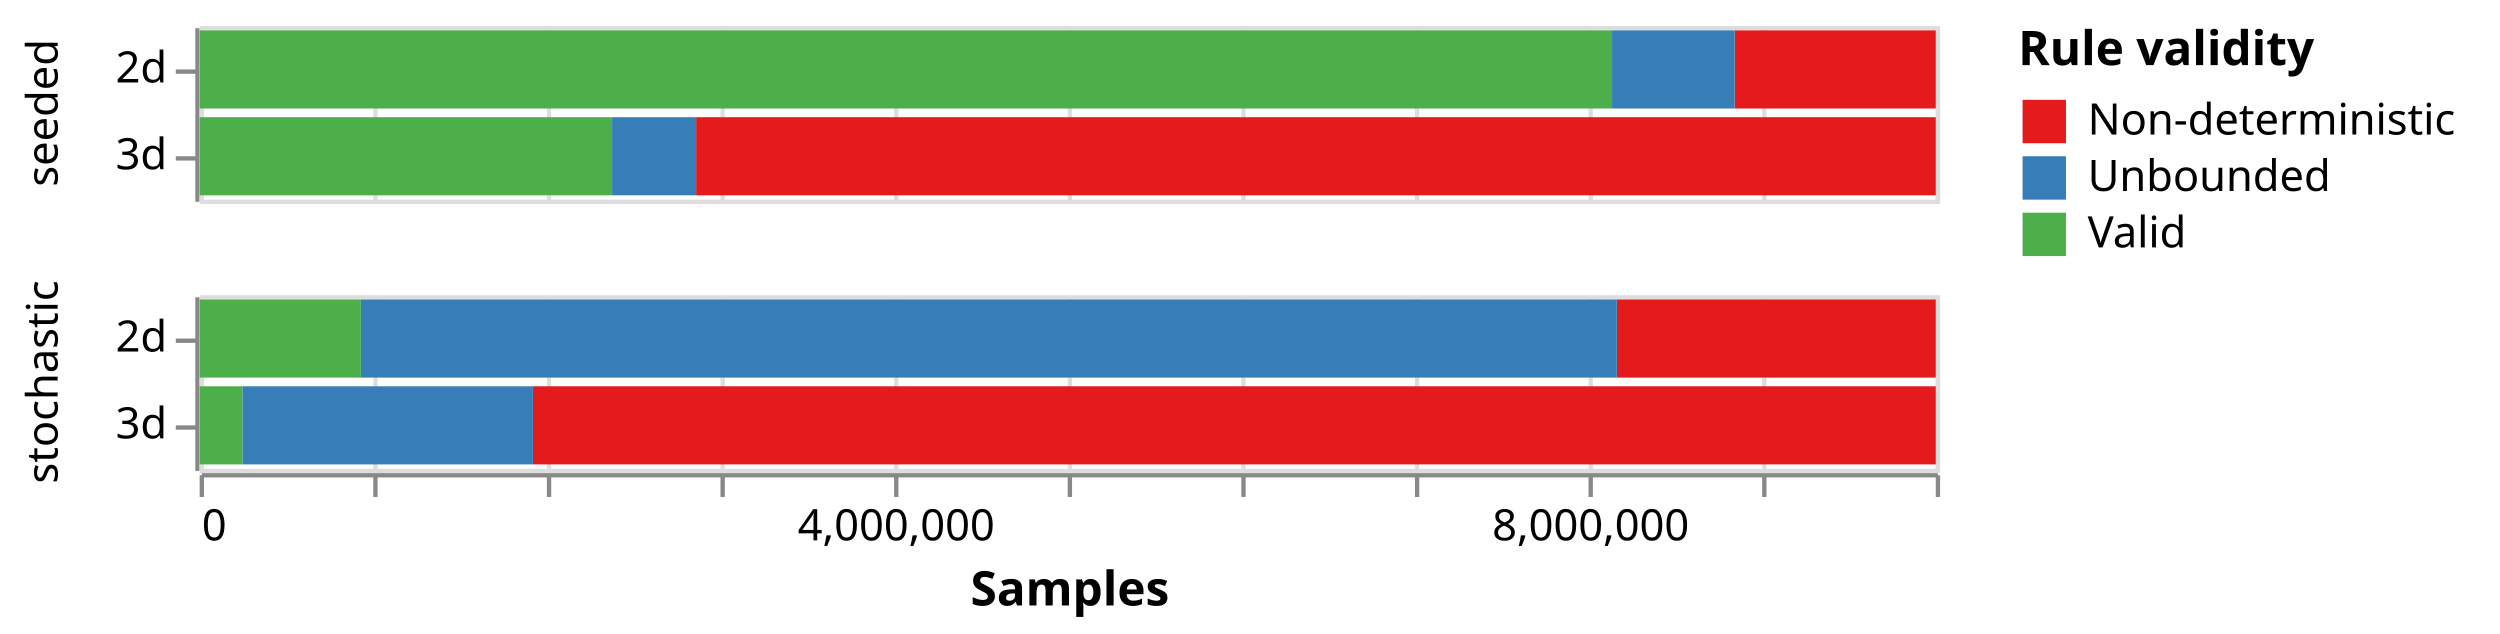
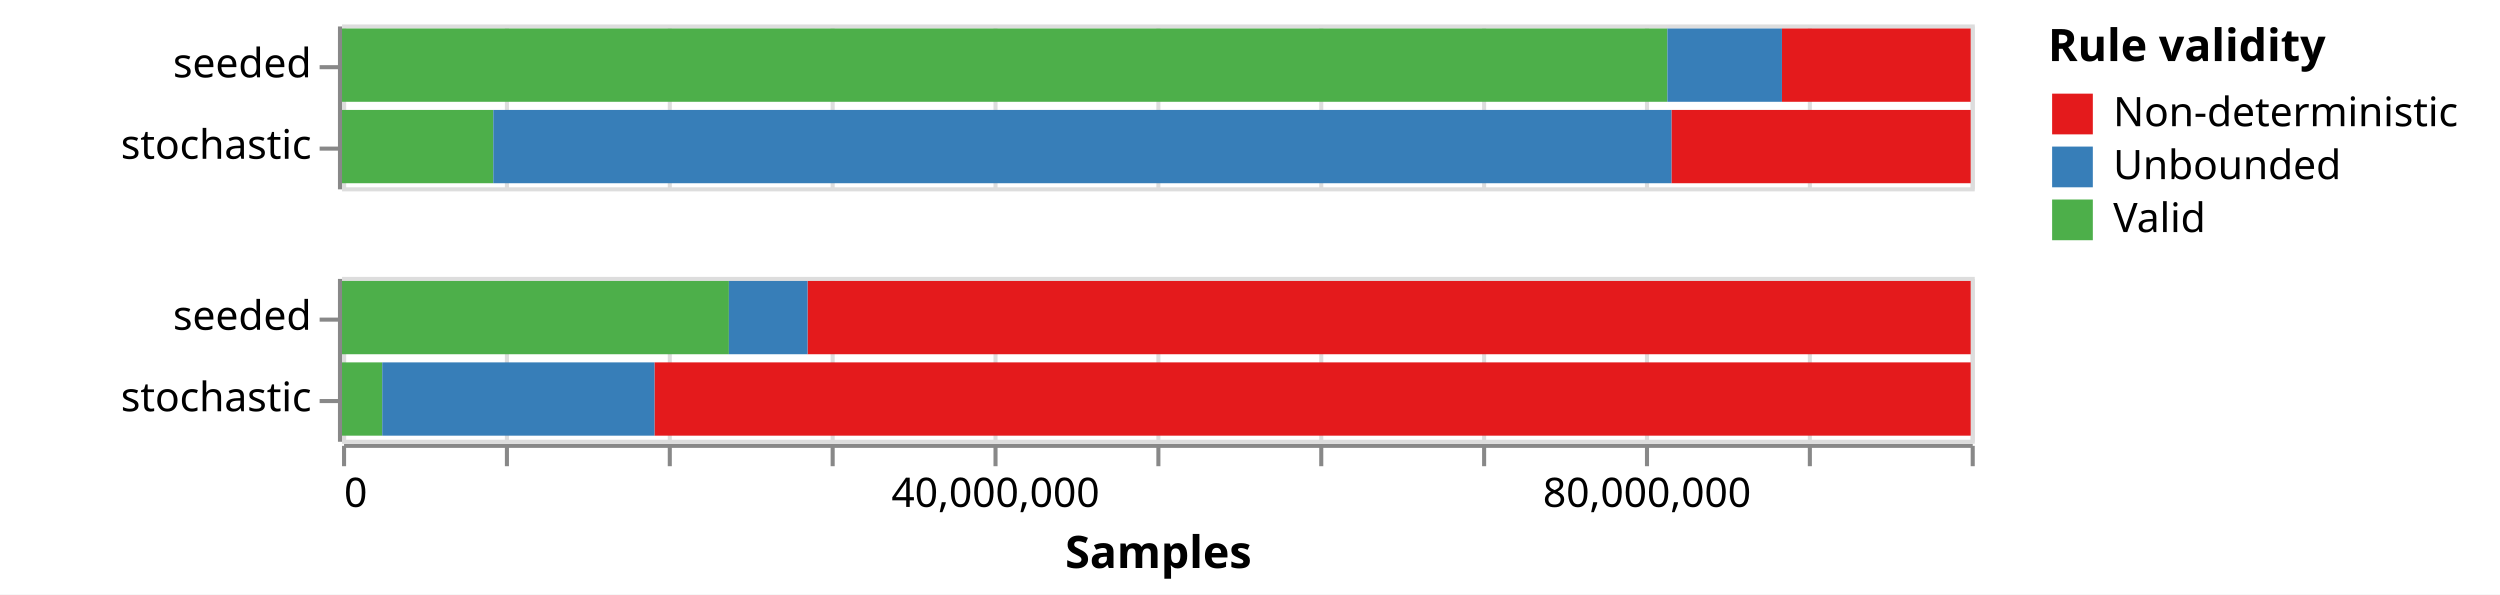
- <svg xmlns="http://www.w3.org/2000/svg" version="1.1" class="marks" width="576" height="146" viewBox="0 0 576 146">
-   <rect width="576" height="146" fill="white" />
-   <g fill="none" stroke-miterlimit="10" transform="translate(46,6)">
-     <g class="mark-group role-frame root" role="graphics-object" aria-roledescription="group mark container">
-       <g transform="translate(0,0)">
-         <path class="background" aria-hidden="true" d="M0,0h0v0h0Z" />
-         <g>
-           <g class="mark-group role-row-header row_header" role="graphics-object" aria-roledescription="group mark container">
-             <g transform="translate(-1,0)">
-               <path class="background" aria-hidden="true" d="M0,0h0v40h0Z" />
-               <g>
-                 <g class="mark-group role-axis" role="graphics-symbol" aria-roledescription="axis" aria-label="Y-axis for a discrete scale with 2 values: 2d, 3d">
-                   <g transform="translate(0.5,0.5)">
-                     <path class="background" aria-hidden="true" d="M0,0h0v0h0Z" pointer-events="none" />
-                     <g>
-                       <g class="mark-rule role-axis-tick" pointer-events="none">
-                         <line transform="translate(0,10)" x2="-5" y2="0" stroke="#888" stroke-width="1" opacity="1" />
-                         <line transform="translate(0,30)" x2="-5" y2="0" stroke="#888" stroke-width="1" opacity="1" />
+ <svg xmlns="http://www.w3.org/2000/svg" version="1.1" class="marks" width="614" height="146" viewBox="0 0 614 146" id="svg378">
+   <defs id="defs382" />
+   <rect width="614" height="146" fill="white" id="rect2" />
+   <g fill="none" stroke-miterlimit="10" transform="translate(84,6)" id="g376">
+     <g id="g372">
+       <path id="path4" d="M 0,0 V 0 Z" aria-hidden="true" class="background" />
+       <g id="g368">
+         <g id="g102" aria-roledescription="group mark container" role="graphics-object" class="mark-group role-row-header row_header">
+           <path class="background" aria-hidden="true" d="m -1,0 v 0 40 0 z" id="path6" />
+           <g id="g32" aria-label="Y-axis for a discrete scale with 2 values: seeded, stochastic" aria-roledescription="axis" role="graphics-symbol" class="mark-group role-axis" transform="translate(-1)">
+             <g id="g30" transform="translate(0.5,0.5)">
+               <path id="path8" pointer-events="none" d="M 0,0 Z" aria-hidden="true" class="background" />
+               <g id="g26">
+                 <g id="g14" pointer-events="none" class="mark-rule role-axis-tick">
+                   <line style="opacity:1;stroke:#888888;stroke-width:1" y1="0" x1="0" id="line10" y2="0" x2="-5" transform="translate(0,10)" />
+                   <line style="opacity:1;stroke:#888888;stroke-width:1" y1="0" x1="0" id="line12" y2="0" x2="-5" transform="translate(0,30)" />
+                 </g>
+                 <g id="g20" pointer-events="none" class="mark-text role-axis-label">
+                   <text style="font-size:10px;font-family:sans-serif;text-anchor:end;opacity:1;fill:#000000" id="text16" font-size="10px" transform="translate(-7,12.5)">seeded</text>
+                   <text style="font-size:10px;font-family:sans-serif;text-anchor:end;opacity:1;fill:#000000" id="text18" font-size="10px" transform="translate(-7,32.5)">stochastic</text>
+                 </g>
+                 <g id="g24" pointer-events="none" class="mark-rule role-axis-domain">
+                   <line style="opacity:1;stroke:#888888;stroke-width:1" y1="0" x1="0" id="line22" y2="40" x2="0" />
+                 </g>
+               </g>
+               <path style="display:none" id="path28" display="none" pointer-events="none" d="" aria-hidden="true" class="foreground" />
+             </g>
+           </g>
+           <g id="g46" class="mark-group role-title" transform="rotate(90,-88.06253,5.587891)">
+             <g id="g44" transform="translate(-77.63334,20)">
+               <path id="path34" pointer-events="none" d="M 0,0 Z" aria-hidden="true" class="background" />
+               <g id="g40">
+                 <g id="g38" pointer-events="none" aria-label="Title text '2d'" aria-roledescription="title" role="graphics-symbol" class="mark-text role-title-text">
+                   <text style="font-size:10px;font-family:sans-serif;text-anchor:middle;opacity:1;fill:#000000" id="text36" font-size="10px" transform="rotate(-90,4,-4)">2d</text>
+                 </g>
+               </g>
+               <path style="display:none" id="path42" display="none" pointer-events="none" d="" aria-hidden="true" class="foreground" />
+             </g>
+           </g>
+           <path class="foreground" aria-hidden="true" d="" display="none" id="path50" style="display:none" />
+           <path class="background" aria-hidden="true" d="m -1,62 v 0 40 0 z" id="path54" />
+           <g id="g80" aria-label="Y-axis for a discrete scale with 2 values: seeded, stochastic" aria-roledescription="axis" role="graphics-symbol" class="mark-group role-axis" transform="translate(-1,62)">
+             <g id="g78" transform="translate(0.5,0.5)">
+               <path id="path56" pointer-events="none" d="M 0,0 Z" aria-hidden="true" class="background" />
+               <g id="g74">
+                 <g id="g62" pointer-events="none" class="mark-rule role-axis-tick">
+                   <line style="opacity:1;stroke:#888888;stroke-width:1" y1="0" x1="0" id="line58" y2="0" x2="-5" transform="translate(0,10)" />
+                   <line style="opacity:1;stroke:#888888;stroke-width:1" y1="0" x1="0" id="line60" y2="0" x2="-5" transform="translate(0,30)" />
+                 </g>
+                 <g id="g68" pointer-events="none" class="mark-text role-axis-label">
+                   <text style="font-size:10px;font-family:sans-serif;text-anchor:end;opacity:1;fill:#000000" id="text64" font-size="10px" transform="translate(-7,12.5)">seeded</text>
+                   <text style="font-size:10px;font-family:sans-serif;text-anchor:end;opacity:1;fill:#000000" id="text66" font-size="10px" transform="translate(-7,32.5)">stochastic</text>
+                 </g>
+                 <g id="g72" pointer-events="none" class="mark-rule role-axis-domain">
+                   <line style="opacity:1;stroke:#888888;stroke-width:1" y1="0" x1="0" id="line70" y2="40" x2="0" />
+                 </g>
+               </g>
+               <path style="display:none" id="path76" display="none" pointer-events="none" d="" aria-hidden="true" class="foreground" />
+             </g>
+           </g>
+           <g id="g94" class="mark-group role-title" transform="rotate(90,-119.0625,36.57324)">
+             <g id="g92" transform="translate(-77.63334,20)">
+               <path id="path82" pointer-events="none" d="M 0,0 Z" aria-hidden="true" class="background" />
+               <g id="g88">
+                 <g id="g86" pointer-events="none" aria-label="Title text '3d'" aria-roledescription="title" role="graphics-symbol" class="mark-text role-title-text">
+                   <text style="font-size:10px;font-family:sans-serif;text-anchor:middle;opacity:1;fill:#000000" id="text84" font-size="10px" transform="rotate(-90,4,-4)">3d</text>
+                 </g>
+               </g>
+               <path style="display:none" id="path90" display="none" pointer-events="none" d="" aria-hidden="true" class="foreground" />
+             </g>
+           </g>
+           <path class="foreground" aria-hidden="true" d="" display="none" id="path98" style="display:none" />
+         </g>
+         <g id="g178" aria-roledescription="group mark container" role="graphics-object" class="mark-group role-column-footer column_footer">
+           <g id="g176" transform="translate(0,103)">
+             <path id="path104" d="M 0,0 H 400 V 0 Z" aria-hidden="true" class="background" />
+             <g id="g172">
+               <g id="g170" aria-label="X-axis titled 'Samples' for a linear scale with values from 0 to 100,000,000" aria-roledescription="axis" role="graphics-symbol" class="mark-group role-axis">
+                 <g id="g168" transform="translate(0.5,0.5)">
+                   <path id="path106" pointer-events="none" d="M 0,0 V 0 Z" aria-hidden="true" class="background" />
+                   <g id="g164">
+                     <g id="g130" pointer-events="none" class="mark-rule role-axis-tick">
+                       <line style="opacity:1;stroke:#888888;stroke-width:1" y1="0" x1="0" id="line108" y2="5" x2="0" />
+                       <line style="opacity:1;stroke:#888888;stroke-width:1" y1="0" x1="0" id="line110" y2="5" x2="0" transform="translate(40)" />
+                       <line style="opacity:1;stroke:#888888;stroke-width:1" y1="0" x1="0" id="line112" y2="5" x2="0" transform="translate(80)" />
+                       <line style="opacity:1;stroke:#888888;stroke-width:1" y1="0" x1="0" id="line114" y2="5" x2="0" transform="translate(120)" />
+                       <line style="opacity:1;stroke:#888888;stroke-width:1" y1="0" x1="0" id="line116" y2="5" x2="0" transform="translate(160)" />
+                       <line style="opacity:1;stroke:#888888;stroke-width:1" y1="0" x1="0" id="line118" y2="5" x2="0" transform="translate(200)" />
+                       <line style="opacity:1;stroke:#888888;stroke-width:1" y1="0" x1="0" id="line120" y2="5" x2="0" transform="translate(240)" />
+                       <line style="opacity:1;stroke:#888888;stroke-width:1" y1="0" x1="0" id="line122" y2="5" x2="0" transform="translate(280)" />
+                       <line style="opacity:1;stroke:#888888;stroke-width:1" y1="0" x1="0" id="line124" y2="5" x2="0" transform="translate(320)" />
+                       <line style="opacity:1;stroke:#888888;stroke-width:1" y1="0" x1="0" id="line126" y2="5" x2="0" transform="translate(360)" />
+                       <line style="opacity:1;stroke:#888888;stroke-width:1" y1="0" x1="0" id="line128" y2="5" x2="0" transform="translate(400)" />
+                     </g>
+                     <g id="g154" pointer-events="none" class="mark-text role-axis-label">
+                       <text style="font-size:10px;font-family:sans-serif;text-anchor:start;opacity:1;fill:#000000" id="text132" font-size="10px" transform="translate(0,15)">0</text>
+                       <text style="font-size:10px;font-family:sans-serif;text-anchor:middle;opacity:0;fill:#000000" id="text134" font-size="10px" transform="translate(40,15)">10,000,000</text>
+                       <text style="font-size:10px;font-family:sans-serif;text-anchor:middle;opacity:0;fill:#000000" id="text136" font-size="10px" transform="translate(80,15)">20,000,000</text>
+                       <text style="font-size:10px;font-family:sans-serif;text-anchor:middle;opacity:0;fill:#000000" id="text138" font-size="10px" transform="translate(120,15)">30,000,000</text>
+                       <text style="font-size:10px;font-family:sans-serif;text-anchor:middle;opacity:1;fill:#000000" id="text140" font-size="10px" transform="translate(160,15)">40,000,000</text>
+                       <text style="font-size:10px;font-family:sans-serif;text-anchor:middle;opacity:0;fill:#000000" id="text142" font-size="10px" transform="translate(200,15)">50,000,000</text>
+                       <text style="font-size:10px;font-family:sans-serif;text-anchor:middle;opacity:0;fill:#000000" id="text144" font-size="10px" transform="translate(240,15)">60,000,000</text>
+                       <text style="font-size:10px;font-family:sans-serif;text-anchor:middle;opacity:0;fill:#000000" id="text146" font-size="10px" transform="translate(280,15)">70,000,000</text>
+                       <text style="font-size:10px;font-family:sans-serif;text-anchor:middle;opacity:1;fill:#000000" id="text148" font-size="10px" transform="translate(320,15)">80,000,000</text>
+                       <text style="font-size:10px;font-family:sans-serif;text-anchor:middle;opacity:0;fill:#000000" id="text150" font-size="10px" transform="translate(360,15)">90,000,000</text>
+                       <text style="font-size:10px;font-family:sans-serif;text-anchor:end;opacity:0;fill:#000000" id="text152" font-size="10px" transform="translate(400,15)">100,000,000</text>
+                     </g>
+                     <g id="g158" pointer-events="none" class="mark-rule role-axis-domain">
+                       <line style="opacity:1;stroke:#888888;stroke-width:1" y1="0" x1="0" id="line156" y2="0" x2="400" />
+                     </g>
+                     <g id="g162" pointer-events="none" class="mark-text role-axis-title">
+                       <text style="font-weight:bold;font-size:11px;font-family:sans-serif;text-anchor:middle;opacity:1;fill:#000000" id="text160" font-weight="bold" font-size="11px" transform="translate(200,30)">Samples</text>
+                     </g>
+                   </g>
+                   <path style="display:none" id="path166" display="none" pointer-events="none" d="" aria-hidden="true" class="foreground" />
+                 </g>
+               </g>
+             </g>
+             <path style="display:none" id="path174" display="none" d="" aria-hidden="true" class="foreground" />
+           </g>
+         </g>
+         <g id="g292" aria-roledescription="group mark container" role="graphics-object" class="mark-group role-scope cell">
+           <g id="g234">
+             <path style="stroke:#dddddd" id="path180" d="m 0.5,0.5 h 400 v 40 H 0.5 Z" aria-hidden="true" class="background" />
+             <g id="g230">
+               <g id="g214" aria-label="X-axis for a linear scale with values from 0 to 100,000,000" aria-roledescription="axis" role="graphics-symbol" class="mark-group role-axis">
+                 <g id="g212" transform="translate(0.5,40.5)">
+                   <path id="path182" pointer-events="none" d="M 0,0 V 0 Z" aria-hidden="true" class="background" />
+                   <g id="g208">
+                     <g id="g206" pointer-events="none" class="mark-rule role-axis-grid">
+                       <line style="opacity:1;stroke:#dddddd;stroke-width:1" y1="0" x1="0" id="line184" y2="-40" x2="0" />
+                       <line style="opacity:1;stroke:#dddddd;stroke-width:1" y1="0" x1="0" id="line186" y2="-40" x2="0" transform="translate(40)" />
+                       <line style="opacity:1;stroke:#dddddd;stroke-width:1" y1="0" x1="0" id="line188" y2="-40" x2="0" transform="translate(80)" />
+                       <line style="opacity:1;stroke:#dddddd;stroke-width:1" y1="0" x1="0" id="line190" y2="-40" x2="0" transform="translate(120)" />
+                       <line style="opacity:1;stroke:#dddddd;stroke-width:1" y1="0" x1="0" id="line192" y2="-40" x2="0" transform="translate(160)" />
+                       <line style="opacity:1;stroke:#dddddd;stroke-width:1" y1="0" x1="0" id="line194" y2="-40" x2="0" transform="translate(200)" />
+                       <line style="opacity:1;stroke:#dddddd;stroke-width:1" y1="0" x1="0" id="line196" y2="-40" x2="0" transform="translate(240)" />
+                       <line style="opacity:1;stroke:#dddddd;stroke-width:1" y1="0" x1="0" id="line198" y2="-40" x2="0" transform="translate(280)" />
+                       <line style="opacity:1;stroke:#dddddd;stroke-width:1" y1="0" x1="0" id="line200" y2="-40" x2="0" transform="translate(320)" />
+                       <line style="opacity:1;stroke:#dddddd;stroke-width:1" y1="0" x1="0" id="line202" y2="-40" x2="0" transform="translate(360)" />
+                       <line style="opacity:1;stroke:#dddddd;stroke-width:1" y1="0" x1="0" id="line204" y2="-40" x2="0" transform="translate(400)" />
+                     </g>
+                   </g>
+                   <path style="display:none" id="path210" display="none" pointer-events="none" d="" aria-hidden="true" class="foreground" />
+                 </g>
+               </g>
+               <g id="g228" aria-roledescription="rect mark container" role="graphics-symbol" class="mark-rect role-mark child_marks">
+                 <path style="fill:#4daf4a" id="path216" d="M 0,1 H 325.507 V 19 H 0 Z" />
+                 <path style="fill:#e41a1c" id="path218" d="M 353.647,1 H 400 v 18 h -46.353 z" />
+                 <path style="fill:#377eb8" id="path220" d="M 325.507,1 H 353.647 V 19 H 325.507 Z" />
+                 <path style="fill:#4daf4a" id="path222" d="M 0,21 H 37.154 V 39 H 0 Z" />
+                 <path style="fill:#e41a1c" id="path224" d="M 326.503,21 H 400 v 18 h -73.497 z" />
+                 <path style="fill:#377eb8" id="path226" d="M 37.154,21 H 326.503 V 39 H 37.154 Z" />
+               </g>
+             </g>
+             <path style="display:none" id="path232" display="none" d="" aria-hidden="true" class="foreground" />
+           </g>
+           <g id="g290" transform="translate(0,62)">
+             <path style="stroke:#dddddd" id="path236" d="m 0.5,0.5 h 400 v 40 H 0.5 Z" aria-hidden="true" class="background" />
+             <g id="g286">
+               <g id="g270" aria-label="X-axis for a linear scale with values from 0 to 100,000,000" aria-roledescription="axis" role="graphics-symbol" class="mark-group role-axis">
+                 <g id="g268" transform="translate(0.5,40.5)">
+                   <path id="path238" pointer-events="none" d="M 0,0 V 0 Z" aria-hidden="true" class="background" />
+                   <g id="g264">
+                     <g id="g262" pointer-events="none" class="mark-rule role-axis-grid">
+                       <line style="opacity:1;stroke:#dddddd;stroke-width:1" y1="0" x1="0" id="line240" y2="-40" x2="0" />
+                       <line style="opacity:1;stroke:#dddddd;stroke-width:1" y1="0" x1="0" id="line242" y2="-40" x2="0" transform="translate(40)" />
+                       <line style="opacity:1;stroke:#dddddd;stroke-width:1" y1="0" x1="0" id="line244" y2="-40" x2="0" transform="translate(80)" />
+                       <line style="opacity:1;stroke:#dddddd;stroke-width:1" y1="0" x1="0" id="line246" y2="-40" x2="0" transform="translate(120)" />
+                       <line style="opacity:1;stroke:#dddddd;stroke-width:1" y1="0" x1="0" id="line248" y2="-40" x2="0" transform="translate(160)" />
+                       <line style="opacity:1;stroke:#dddddd;stroke-width:1" y1="0" x1="0" id="line250" y2="-40" x2="0" transform="translate(200)" />
+                       <line style="opacity:1;stroke:#dddddd;stroke-width:1" y1="0" x1="0" id="line252" y2="-40" x2="0" transform="translate(240)" />
+                       <line style="opacity:1;stroke:#dddddd;stroke-width:1" y1="0" x1="0" id="line254" y2="-40" x2="0" transform="translate(280)" />
+                       <line style="opacity:1;stroke:#dddddd;stroke-width:1" y1="0" x1="0" id="line256" y2="-40" x2="0" transform="translate(320)" />
+                       <line style="opacity:1;stroke:#dddddd;stroke-width:1" y1="0" x1="0" id="line258" y2="-40" x2="0" transform="translate(360)" />
+                       <line style="opacity:1;stroke:#dddddd;stroke-width:1" y1="0" x1="0" id="line260" y2="-40" x2="0" transform="translate(400)" />
+                     </g>
+                   </g>
+                   <path style="display:none" id="path266" display="none" pointer-events="none" d="" aria-hidden="true" class="foreground" />
+                 </g>
+               </g>
+               <g id="g284" aria-roledescription="rect mark container" role="graphics-symbol" class="mark-rect role-mark child_marks">
+                 <path style="fill:#4daf4a" id="path272" d="M 0,1 H 95.017 V 19 H 0 Z" />
+                 <path style="fill:#e41a1c" id="path274" d="M 114.332,1 H 400 V 19 H 114.332 Z" />
+                 <path style="fill:#377eb8" id="path276" d="M 95.017,1 H 114.332 V 19 H 95.017 Z" />
+                 <path style="fill:#4daf4a" id="path278" d="M 0,21 H 9.88 V 39 H 0 Z" />
+                 <path style="fill:#e41a1c" id="path280" d="M 76.735,21 H 400 V 39 H 76.735 Z" />
+                 <path style="fill:#377eb8" id="path282" d="M 9.88,21 H 76.735 V 39 H 9.88 Z" />
+               </g>
+             </g>
+             <path style="display:none" id="path288" display="none" d="" aria-hidden="true" class="foreground" />
+           </g>
+         </g>
+         <g id="g366" aria-label="Symbol legend titled 'Rule validity' for fill color with 3 values: Non-deterministic, Unbounded, Valid" aria-roledescription="legend" role="graphics-symbol" class="mark-group role-legend">
+           <g id="g364" transform="translate(419)">
+             <path id="path294" pointer-events="none" d="M 0,0 H 106 V 53 H 0 Z" aria-hidden="true" class="background" />
+             <g id="g360">
+               <g id="g354" class="mark-group role-legend-entry">
+                 <g id="g352" transform="translate(0,16)">
+                   <path id="path296" pointer-events="none" d="M 0,0 V 0 Z" aria-hidden="true" class="background" />
+                   <g id="g348">
+                     <g id="g346" aria-roledescription="group mark container" role="graphics-object" class="mark-group role-scope">
+                       <g id="g312">
+                         <path style="opacity:1" id="path298" pointer-events="none" d="M 0,0 H 105.1 V 11 H 0 Z" aria-hidden="true" class="background" />
+                         <g id="g308">
+                           <g id="g302" pointer-events="none" class="mark-symbol role-legend-symbol">
+                             <path style="opacity:1;fill:#e41a1c;stroke-width:1.5" id="path300" d="M -5,-5 H 5 V 5 H -5 Z" transform="translate(6,6)" />
+                           </g>
+                           <g id="g306" pointer-events="none" class="mark-text role-legend-label">
+                             <text style="font-size:10px;font-family:sans-serif;text-anchor:start;opacity:1;fill:#000000" id="text304" font-size="10px" transform="translate(16,9)">Non-deterministic</text>
+                           </g>
+                         </g>
+                         <path style="display:none" id="path310" display="none" pointer-events="none" d="" aria-hidden="true" class="foreground" />
                      </g>
-                       <g class="mark-text role-axis-label" pointer-events="none">
-                         <text text-anchor="end" transform="translate(-7,12.5)" font-family="sans-serif" font-size="10px" fill="#000" opacity="1">2d</text>
-                         <text text-anchor="end" transform="translate(-7,32.5)" font-family="sans-serif" font-size="10px" fill="#000" opacity="1">3d</text>
+                       <g id="g328" transform="translate(0,13)">
+                         <path style="opacity:1" id="path314" pointer-events="none" d="M 0,0 H 105.1 V 11 H 0 Z" aria-hidden="true" class="background" />
+                         <g id="g324">
+                           <g id="g318" pointer-events="none" class="mark-symbol role-legend-symbol">
+                             <path style="opacity:1;fill:#377eb8;stroke-width:1.5" id="path316" d="M -5,-5 H 5 V 5 H -5 Z" transform="translate(6,6)" />
+                           </g>
+                           <g id="g322" pointer-events="none" class="mark-text role-legend-label">
+                             <text style="font-size:10px;font-family:sans-serif;text-anchor:start;opacity:1;fill:#000000" id="text320" font-size="10px" transform="translate(16,9)">Unbounded</text>
+                           </g>
+                         </g>
+                         <path style="display:none" id="path326" display="none" pointer-events="none" d="" aria-hidden="true" class="foreground" />
                      </g>
-                       <g class="mark-rule role-axis-domain" pointer-events="none">
-                         <line transform="translate(0,0)" x2="0" y2="40" stroke="#888" stroke-width="1" opacity="1" />
+                       <g id="g344" transform="translate(0,26)">
+                         <path style="opacity:1" id="path330" pointer-events="none" d="M 0,0 H 105.1 V 11 H 0 Z" aria-hidden="true" class="background" />
+                         <g id="g340">
+                           <g id="g334" pointer-events="none" class="mark-symbol role-legend-symbol">
+                             <path style="opacity:1;fill:#4daf4a;stroke-width:1.5" id="path332" d="M -5,-5 H 5 V 5 H -5 Z" transform="translate(6,6)" />
+                           </g>
+                           <g id="g338" pointer-events="none" class="mark-text role-legend-label">
+                             <text style="font-size:10px;font-family:sans-serif;text-anchor:start;opacity:1;fill:#000000" id="text336" font-size="10px" transform="translate(16,9)">Valid</text>
+                           </g>
+                         </g>
+                         <path style="display:none" id="path342" display="none" pointer-events="none" d="" aria-hidden="true" class="foreground" />
                      </g>
                    </g>
-                     <path class="foreground" aria-hidden="true" d="" pointer-events="none" display="none" />
-                   </g>
-                 </g>
-                 <g class="mark-group role-title">
-                   <g transform="translate(-39.71667,20)">
-                     <path class="background" aria-hidden="true" d="M0,0h0v0h0Z" pointer-events="none" />
-                     <g>
-                       <g class="mark-text role-title-text" role="graphics-symbol" aria-roledescription="title" aria-label="Title text 'seeded'" pointer-events="none">
-                         <text text-anchor="middle" transform="translate(0,0) rotate(-90) translate(0,8)" font-family="sans-serif" font-size="10px" fill="#000" opacity="1">seeded</text>
-                       </g>
-                     </g>
-                     <path class="foreground" aria-hidden="true" d="" pointer-events="none" display="none" />
-                   </g>
-                 </g>
-               </g>
-               <path class="foreground" aria-hidden="true" d="" display="none" />
-             </g>
-             <g transform="translate(-1,62)">
-               <path class="background" aria-hidden="true" d="M0,0h0v40h0Z" />
-               <g>
-                 <g class="mark-group role-axis" role="graphics-symbol" aria-roledescription="axis" aria-label="Y-axis for a discrete scale with 2 values: 2d, 3d">
-                   <g transform="translate(0.5,0.5)">
-                     <path class="background" aria-hidden="true" d="M0,0h0v0h0Z" pointer-events="none" />
-                     <g>
-                       <g class="mark-rule role-axis-tick" pointer-events="none">
-                         <line transform="translate(0,10)" x2="-5" y2="0" stroke="#888" stroke-width="1" opacity="1" />
-                         <line transform="translate(0,30)" x2="-5" y2="0" stroke="#888" stroke-width="1" opacity="1" />
-                       </g>
-                       <g class="mark-text role-axis-label" pointer-events="none">
-                         <text text-anchor="end" transform="translate(-7,12.5)" font-family="sans-serif" font-size="10px" fill="#000" opacity="1">2d</text>
-                         <text text-anchor="end" transform="translate(-7,32.5)" font-family="sans-serif" font-size="10px" fill="#000" opacity="1">3d</text>
-                       </g>
-                       <g class="mark-rule role-axis-domain" pointer-events="none">
-                         <line transform="translate(0,0)" x2="0" y2="40" stroke="#888" stroke-width="1" opacity="1" />
-                       </g>
-                     </g>
-                     <path class="foreground" aria-hidden="true" d="" pointer-events="none" display="none" />
-                   </g>
-                 </g>
-                 <g class="mark-group role-title">
-                   <g transform="translate(-39.71667,20)">
-                     <path class="background" aria-hidden="true" d="M0,0h0v0h0Z" pointer-events="none" />
-                     <g>
-                       <g class="mark-text role-title-text" role="graphics-symbol" aria-roledescription="title" aria-label="Title text 'stochastic'" pointer-events="none">
-                         <text text-anchor="middle" transform="translate(0,0) rotate(-90) translate(0,8)" font-family="sans-serif" font-size="10px" fill="#000" opacity="1">stochastic</text>
-                       </g>
-                     </g>
-                     <path class="foreground" aria-hidden="true" d="" pointer-events="none" display="none" />
-                   </g>
-                 </g>
-               </g>
-               <path class="foreground" aria-hidden="true" d="" display="none" />
-             </g>
-           </g>
-           <g class="mark-group role-column-footer column_footer" role="graphics-object" aria-roledescription="group mark container">
-             <g transform="translate(0,103)">
-               <path class="background" aria-hidden="true" d="M0,0h400v0h-400Z" />
-               <g>
-                 <g class="mark-group role-axis" role="graphics-symbol" aria-roledescription="axis" aria-label="X-axis titled 'Samples' for a linear scale with values from 0 to 10,000,000">
-                   <g transform="translate(0.5,0.5)">
-                     <path class="background" aria-hidden="true" d="M0,0h0v0h0Z" pointer-events="none" />
-                     <g>
-                       <g class="mark-rule role-axis-tick" pointer-events="none">
-                         <line transform="translate(0,0)" x2="0" y2="5" stroke="#888" stroke-width="1" opacity="1" />
-                         <line transform="translate(40,0)" x2="0" y2="5" stroke="#888" stroke-width="1" opacity="1" />
-                         <line transform="translate(80,0)" x2="0" y2="5" stroke="#888" stroke-width="1" opacity="1" />
-                         <line transform="translate(120,0)" x2="0" y2="5" stroke="#888" stroke-width="1" opacity="1" />
-                         <line transform="translate(160,0)" x2="0" y2="5" stroke="#888" stroke-width="1" opacity="1" />
-                         <line transform="translate(200,0)" x2="0" y2="5" stroke="#888" stroke-width="1" opacity="1" />
-                         <line transform="translate(240,0)" x2="0" y2="5" stroke="#888" stroke-width="1" opacity="1" />
-                         <line transform="translate(280,0)" x2="0" y2="5" stroke="#888" stroke-width="1" opacity="1" />
-                         <line transform="translate(320,0)" x2="0" y2="5" stroke="#888" stroke-width="1" opacity="1" />
-                         <line transform="translate(360,0)" x2="0" y2="5" stroke="#888" stroke-width="1" opacity="1" />
-                         <line transform="translate(400,0)" x2="0" y2="5" stroke="#888" stroke-width="1" opacity="1" />
-                       </g>
-                       <g class="mark-text role-axis-label" pointer-events="none">
-                         <text text-anchor="start" transform="translate(0,15)" font-family="sans-serif" font-size="10px" fill="#000" opacity="1">0</text>
-                         <text text-anchor="middle" transform="translate(40,15)" font-family="sans-serif" font-size="10px" fill="#000" opacity="0">1,000,000</text>
-                         <text text-anchor="middle" transform="translate(80,15)" font-family="sans-serif" font-size="10px" fill="#000" opacity="0">2,000,000</text>
-                         <text text-anchor="middle" transform="translate(120,15)" font-family="sans-serif" font-size="10px" fill="#000" opacity="0">3,000,000</text>
-                         <text text-anchor="middle" transform="translate(160,15)" font-family="sans-serif" font-size="10px" fill="#000" opacity="1">4,000,000</text>
-                         <text text-anchor="middle" transform="translate(200,15)" font-family="sans-serif" font-size="10px" fill="#000" opacity="0">5,000,000</text>
-                         <text text-anchor="middle" transform="translate(240,15)" font-family="sans-serif" font-size="10px" fill="#000" opacity="0">6,000,000</text>
-                         <text text-anchor="middle" transform="translate(280,15)" font-family="sans-serif" font-size="10px" fill="#000" opacity="0">7,000,000</text>
-                         <text text-anchor="middle" transform="translate(320,15)" font-family="sans-serif" font-size="10px" fill="#000" opacity="1">8,000,000</text>
-                         <text text-anchor="middle" transform="translate(360,15)" font-family="sans-serif" font-size="10px" fill="#000" opacity="0">9,000,000</text>
-                         <text text-anchor="end" transform="translate(400,15)" font-family="sans-serif" font-size="10px" fill="#000" opacity="0">10,000,000</text>
-                       </g>
-                       <g class="mark-rule role-axis-domain" pointer-events="none">
-                         <line transform="translate(0,0)" x2="400" y2="0" stroke="#888" stroke-width="1" opacity="1" />
-                       </g>
-                       <g class="mark-text role-axis-title" pointer-events="none">
-                         <text text-anchor="middle" transform="translate(200,30)" font-family="sans-serif" font-size="11px" font-weight="bold" fill="#000" opacity="1">Samples</text>
-                       </g>
-                     </g>
-                     <path class="foreground" aria-hidden="true" d="" pointer-events="none" display="none" />
-                   </g>
-                 </g>
-               </g>
-               <path class="foreground" aria-hidden="true" d="" display="none" />
-             </g>
-           </g>
-           <g class="mark-group role-scope cell" role="graphics-object" aria-roledescription="group mark container">
-             <g transform="translate(0,0)">
-               <path class="background" aria-hidden="true" d="M0.5,0.5h400v40h-400Z" stroke="#ddd" />
-               <g>
-                 <g class="mark-group role-axis" role="graphics-symbol" aria-roledescription="axis" aria-label="X-axis for a linear scale with values from 0 to 10,000,000">
-                   <g transform="translate(0.5,40.5)">
-                     <path class="background" aria-hidden="true" d="M0,0h0v0h0Z" pointer-events="none" />
-                     <g>
-                       <g class="mark-rule role-axis-grid" pointer-events="none">
-                         <line transform="translate(0,0)" x2="0" y2="-40" stroke="#ddd" stroke-width="1" opacity="1" />
-                         <line transform="translate(40,0)" x2="0" y2="-40" stroke="#ddd" stroke-width="1" opacity="1" />
-                         <line transform="translate(80,0)" x2="0" y2="-40" stroke="#ddd" stroke-width="1" opacity="1" />
-                         <line transform="translate(120,0)" x2="0" y2="-40" stroke="#ddd" stroke-width="1" opacity="1" />
-                         <line transform="translate(160,0)" x2="0" y2="-40" stroke="#ddd" stroke-width="1" opacity="1" />
-                         <line transform="translate(200,0)" x2="0" y2="-40" stroke="#ddd" stroke-width="1" opacity="1" />
-                         <line transform="translate(240,0)" x2="0" y2="-40" stroke="#ddd" stroke-width="1" opacity="1" />
-                         <line transform="translate(280,0)" x2="0" y2="-40" stroke="#ddd" stroke-width="1" opacity="1" />
-                         <line transform="translate(320,0)" x2="0" y2="-40" stroke="#ddd" stroke-width="1" opacity="1" />
-                         <line transform="translate(360,0)" x2="0" y2="-40" stroke="#ddd" stroke-width="1" opacity="1" />
-                         <line transform="translate(400,0)" x2="0" y2="-40" stroke="#ddd" stroke-width="1" opacity="1" />
-                       </g>
-                     </g>
-                     <path class="foreground" aria-hidden="true" d="" pointer-events="none" display="none" />
-                   </g>
-                 </g>
-                 <g class="mark-rect role-mark child_marks" role="graphics-symbol" aria-roledescription="rect mark container">
-                   <path d="M0,1h325.416v18h-325.416Z" fill="#4daf4a" />
-                   <path d="M353.653,1h46.347v18h-46.347Z" fill="#e41a1c" />
-                   <path d="M325.416,1h28.237v18h-28.237Z" fill="#377eb8" />
-                   <path d="M0,21h95.025v18h-95.025Z" fill="#4daf4a" />
-                   <path d="M114.386,21h285.614v18h-285.614Z" fill="#e41a1c" />
-                   <path d="M95.025,21h19.361v18h-19.361Z" fill="#377eb8" />
-                 </g>
-               </g>
-               <path class="foreground" aria-hidden="true" d="" display="none" />
-             </g>
-             <g transform="translate(0,62)">
-               <path class="background" aria-hidden="true" d="M0.5,0.5h400v40h-400Z" stroke="#ddd" />
-               <g>
-                 <g class="mark-group role-axis" role="graphics-symbol" aria-roledescription="axis" aria-label="X-axis for a linear scale with values from 0 to 10,000,000">
-                   <g transform="translate(0.5,40.5)">
-                     <path class="background" aria-hidden="true" d="M0,0h0v0h0Z" pointer-events="none" />
-                     <g>
-                       <g class="mark-rule role-axis-grid" pointer-events="none">
-                         <line transform="translate(0,0)" x2="0" y2="-40" stroke="#ddd" stroke-width="1" opacity="1" />
-                         <line transform="translate(40,0)" x2="0" y2="-40" stroke="#ddd" stroke-width="1" opacity="1" />
-                         <line transform="translate(80,0)" x2="0" y2="-40" stroke="#ddd" stroke-width="1" opacity="1" />
-                         <line transform="translate(120,0)" x2="0" y2="-40" stroke="#ddd" stroke-width="1" opacity="1" />
-                         <line transform="translate(160,0)" x2="0" y2="-40" stroke="#ddd" stroke-width="1" opacity="1" />
-                         <line transform="translate(200,0)" x2="0" y2="-40" stroke="#ddd" stroke-width="1" opacity="1" />
-                         <line transform="translate(240,0)" x2="0" y2="-40" stroke="#ddd" stroke-width="1" opacity="1" />
-                         <line transform="translate(280,0)" x2="0" y2="-40" stroke="#ddd" stroke-width="1" opacity="1" />
-                         <line transform="translate(320,0)" x2="0" y2="-40" stroke="#ddd" stroke-width="1" opacity="1" />
-                         <line transform="translate(360,0)" x2="0" y2="-40" stroke="#ddd" stroke-width="1" opacity="1" />
-                         <line transform="translate(400,0)" x2="0" y2="-40" stroke="#ddd" stroke-width="1" opacity="1" />
-                       </g>
-                     </g>
-                     <path class="foreground" aria-hidden="true" d="" pointer-events="none" display="none" />
-                   </g>
-                 </g>
-                 <g class="mark-rect role-mark child_marks" role="graphics-symbol" aria-roledescription="rect mark container">
-                   <path d="M0,1h37.142v18h-37.142Z" fill="#4daf4a" />
-                   <path d="M326.514,1h73.486v18h-73.486Z" fill="#e41a1c" />
-                   <path d="M37.142,1h289.372v18h-289.372Z" fill="#377eb8" />
-                   <path d="M0,21h9.885v18h-9.885Z" fill="#4daf4a" />
-                   <path d="M76.784,21h323.216v18h-323.216Z" fill="#e41a1c" />
-                   <path d="M9.885,21h66.899v18h-66.899Z" fill="#377eb8" />
-                 </g>
-               </g>
-               <path class="foreground" aria-hidden="true" d="" display="none" />
-             </g>
-           </g>
-           <g class="mark-group role-legend" role="graphics-symbol" aria-roledescription="legend" aria-label="Symbol legend titled 'Rule validity' for fill color with 3 values: Non-deterministic, Unbounded, Valid">
-             <g transform="translate(419,0)">
-               <path class="background" aria-hidden="true" d="M0,0h106v53h-106Z" pointer-events="none" />
-               <g>
-                 <g class="mark-group role-legend-entry">
-                   <g transform="translate(0,16)">
-                     <path class="background" aria-hidden="true" d="M0,0h0v0h0Z" pointer-events="none" />
-                     <g>
-                       <g class="mark-group role-scope" role="graphics-object" aria-roledescription="group mark container">
-                         <g transform="translate(0,0)">
-                           <path class="background" aria-hidden="true" d="M0,0h105.1v11h-105.1Z" pointer-events="none" opacity="1" />
-                           <g>
-                             <g class="mark-symbol role-legend-symbol" pointer-events="none">
-                               <path transform="translate(6,6)" d="M-5,-5h10v10h-10Z" fill="#e41a1c" stroke-width="1.5" opacity="1" />
-                             </g>
-                             <g class="mark-text role-legend-label" pointer-events="none">
-                               <text text-anchor="start" transform="translate(16,9)" font-family="sans-serif" font-size="10px" fill="#000" opacity="1">Non-deterministic</text>
-                             </g>
-                           </g>
-                           <path class="foreground" aria-hidden="true" d="" pointer-events="none" display="none" />
-                         </g>
-                         <g transform="translate(0,13)">
-                           <path class="background" aria-hidden="true" d="M0,0h105.1v11h-105.1Z" pointer-events="none" opacity="1" />
-                           <g>
-                             <g class="mark-symbol role-legend-symbol" pointer-events="none">
-                               <path transform="translate(6,6)" d="M-5,-5h10v10h-10Z" fill="#377eb8" stroke-width="1.5" opacity="1" />
-                             </g>
-                             <g class="mark-text role-legend-label" pointer-events="none">
-                               <text text-anchor="start" transform="translate(16,9)" font-family="sans-serif" font-size="10px" fill="#000" opacity="1">Unbounded</text>
-                             </g>
-                           </g>
-                           <path class="foreground" aria-hidden="true" d="" pointer-events="none" display="none" />
-                         </g>
-                         <g transform="translate(0,26)">
-                           <path class="background" aria-hidden="true" d="M0,0h105.1v11h-105.1Z" pointer-events="none" opacity="1" />
-                           <g>
-                             <g class="mark-symbol role-legend-symbol" pointer-events="none">
-                               <path transform="translate(6,6)" d="M-5,-5h10v10h-10Z" fill="#4daf4a" stroke-width="1.5" opacity="1" />
-                             </g>
-                             <g class="mark-text role-legend-label" pointer-events="none">
-                               <text text-anchor="start" transform="translate(16,9)" font-family="sans-serif" font-size="10px" fill="#000" opacity="1">Valid</text>
-                             </g>
-                           </g>
-                           <path class="foreground" aria-hidden="true" d="" pointer-events="none" display="none" />
-                         </g>
-                       </g>
-                     </g>
-                     <path class="foreground" aria-hidden="true" d="" pointer-events="none" display="none" />
-                   </g>
-                 </g>
-                 <g class="mark-text role-legend-title" pointer-events="none">
-                   <text text-anchor="start" transform="translate(0,9)" font-family="sans-serif" font-size="11px" font-weight="bold" fill="#000" opacity="1">Rule validity</text>
-                 </g>
-               </g>
-               <path class="foreground" aria-hidden="true" d="" pointer-events="none" display="none" />
-             </g>
-           </g>
-         </g>
-         <path class="foreground" aria-hidden="true" d="" display="none" />
+                   </g>
+                   <path style="display:none" id="path350" display="none" pointer-events="none" d="" aria-hidden="true" class="foreground" />
+                 </g>
+               </g>
+               <g id="g358" pointer-events="none" class="mark-text role-legend-title">
+                 <text style="font-weight:bold;font-size:11px;font-family:sans-serif;text-anchor:start;opacity:1;fill:#000000" id="text356" font-weight="bold" font-size="11px" transform="translate(0,9)">Rule validity</text>
+               </g>
+             </g>
+             <path style="display:none" id="path362" display="none" pointer-events="none" d="" aria-hidden="true" class="foreground" />
+           </g>
+         </g>
      </g>
+       <path style="display:none" id="path370" display="none" d="" aria-hidden="true" class="foreground" />
    </g>
  </g>
</svg>
